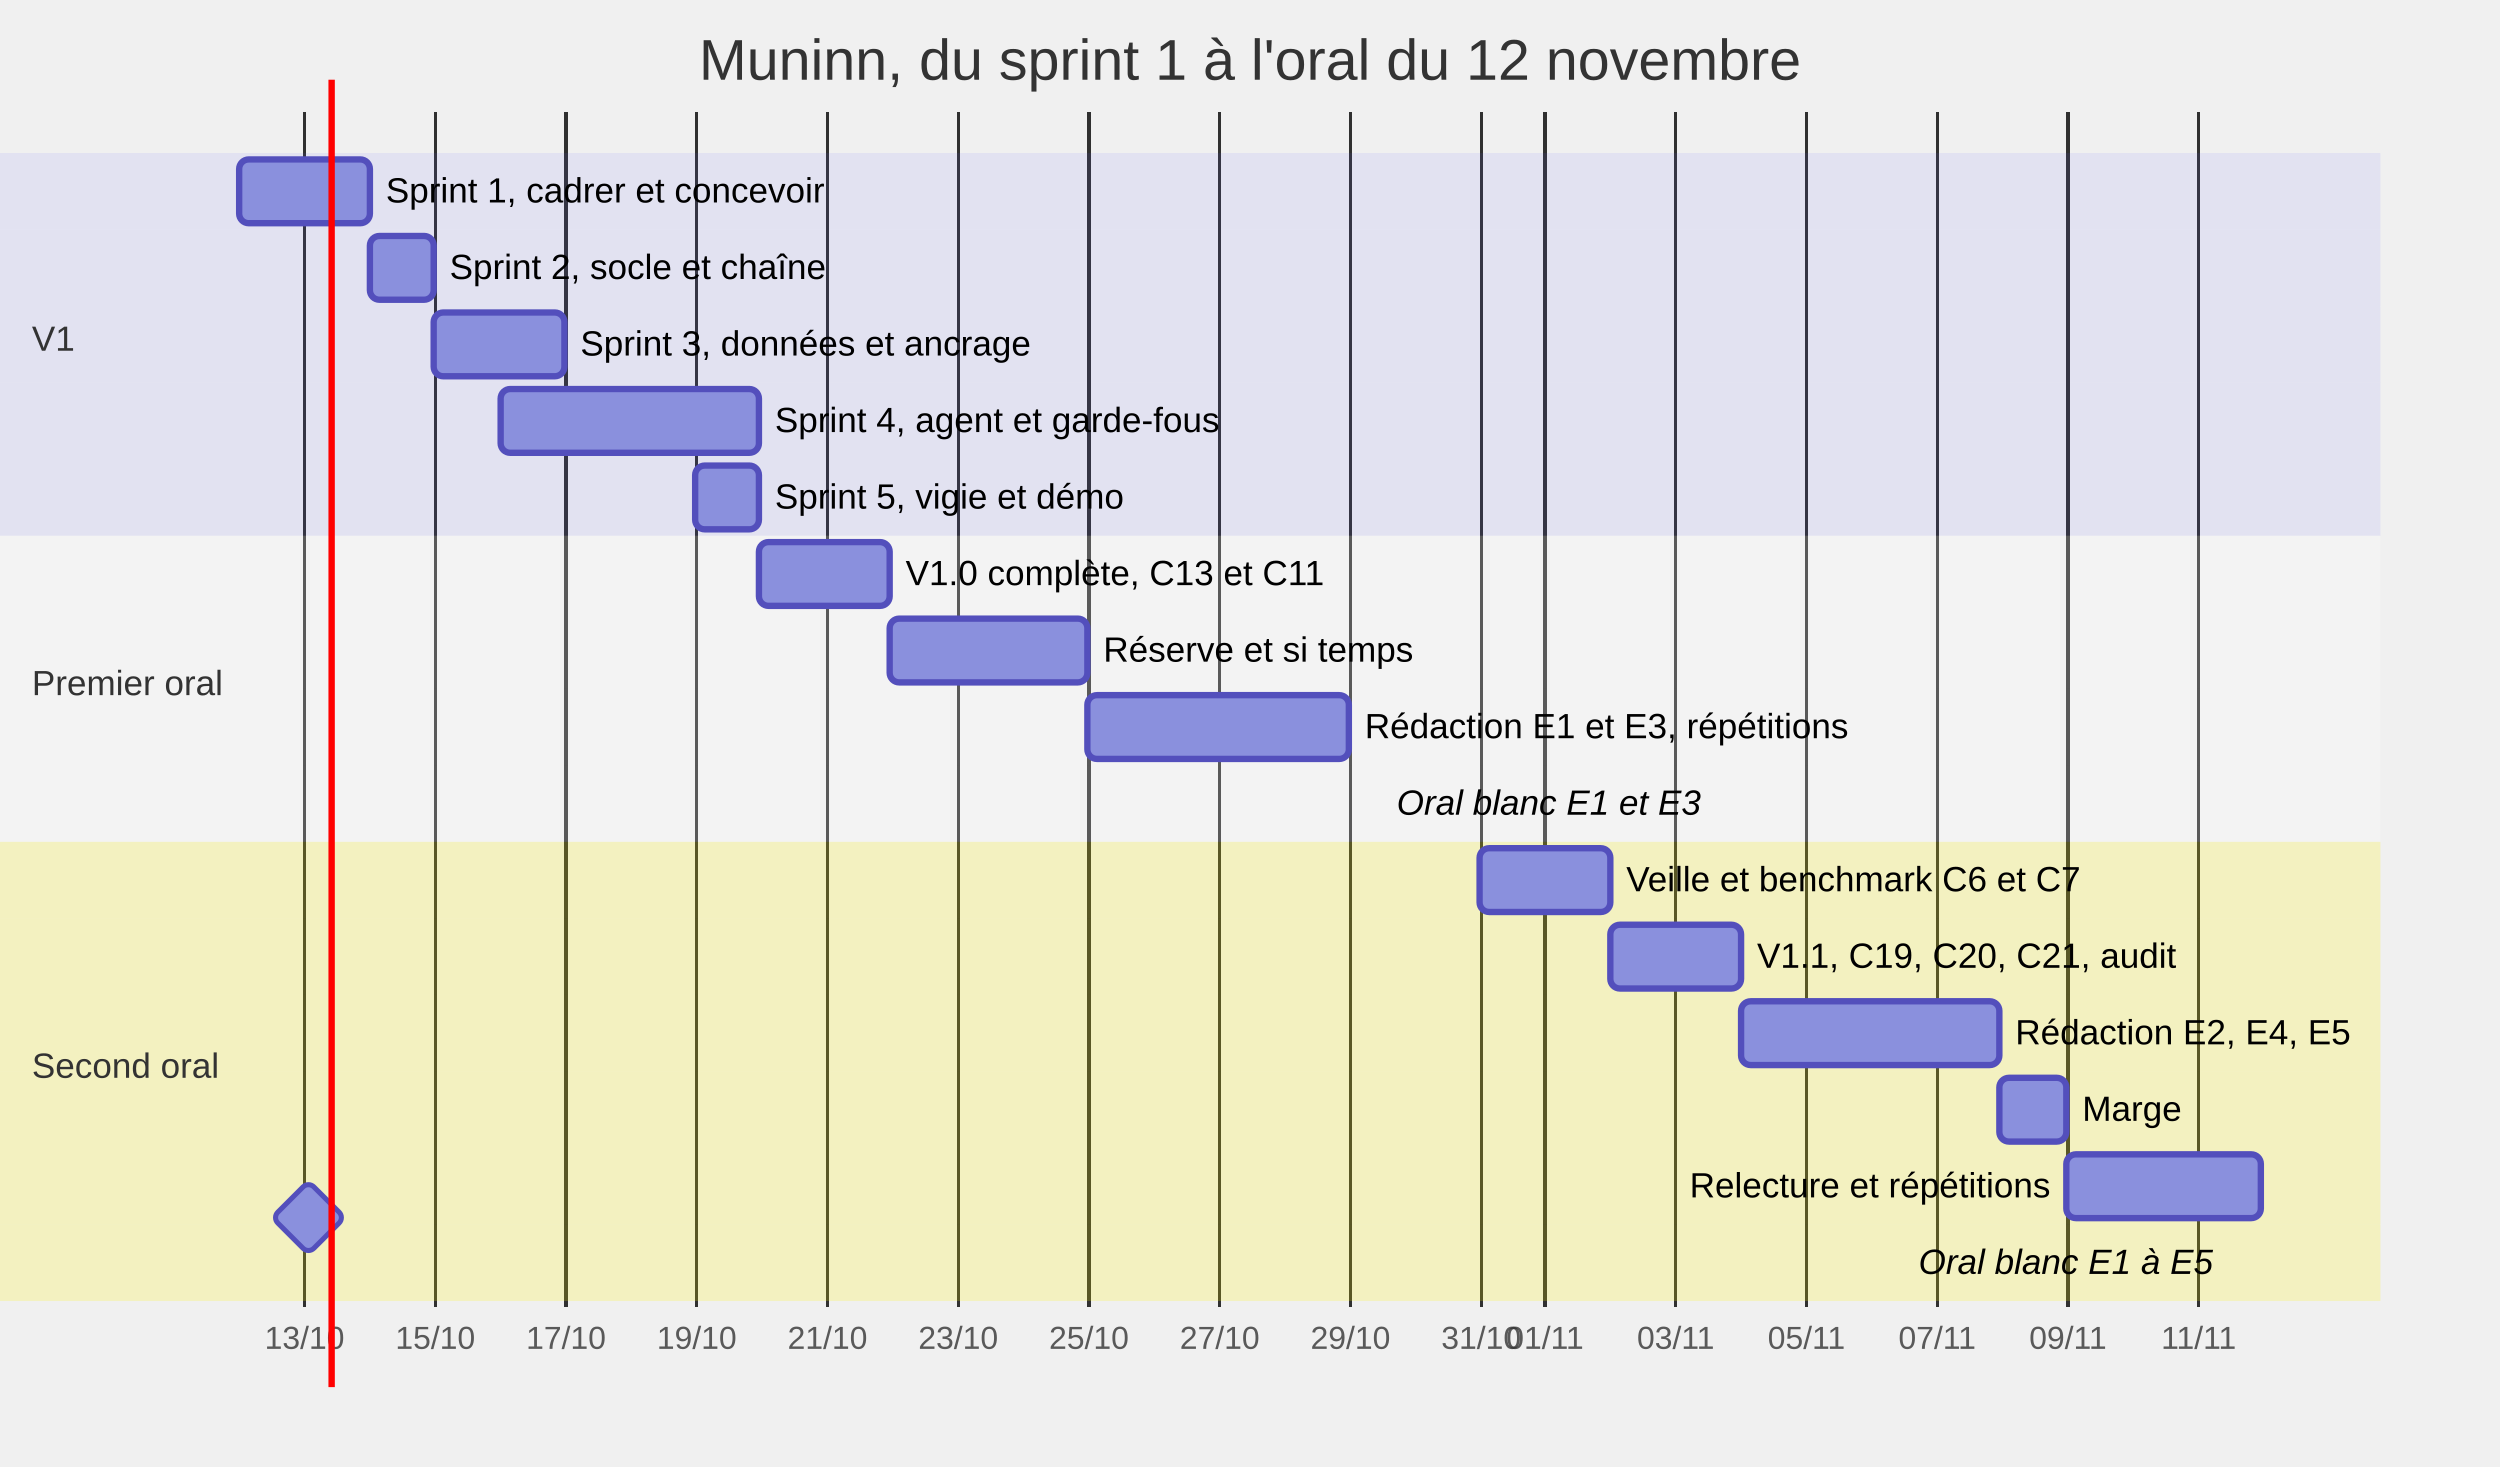
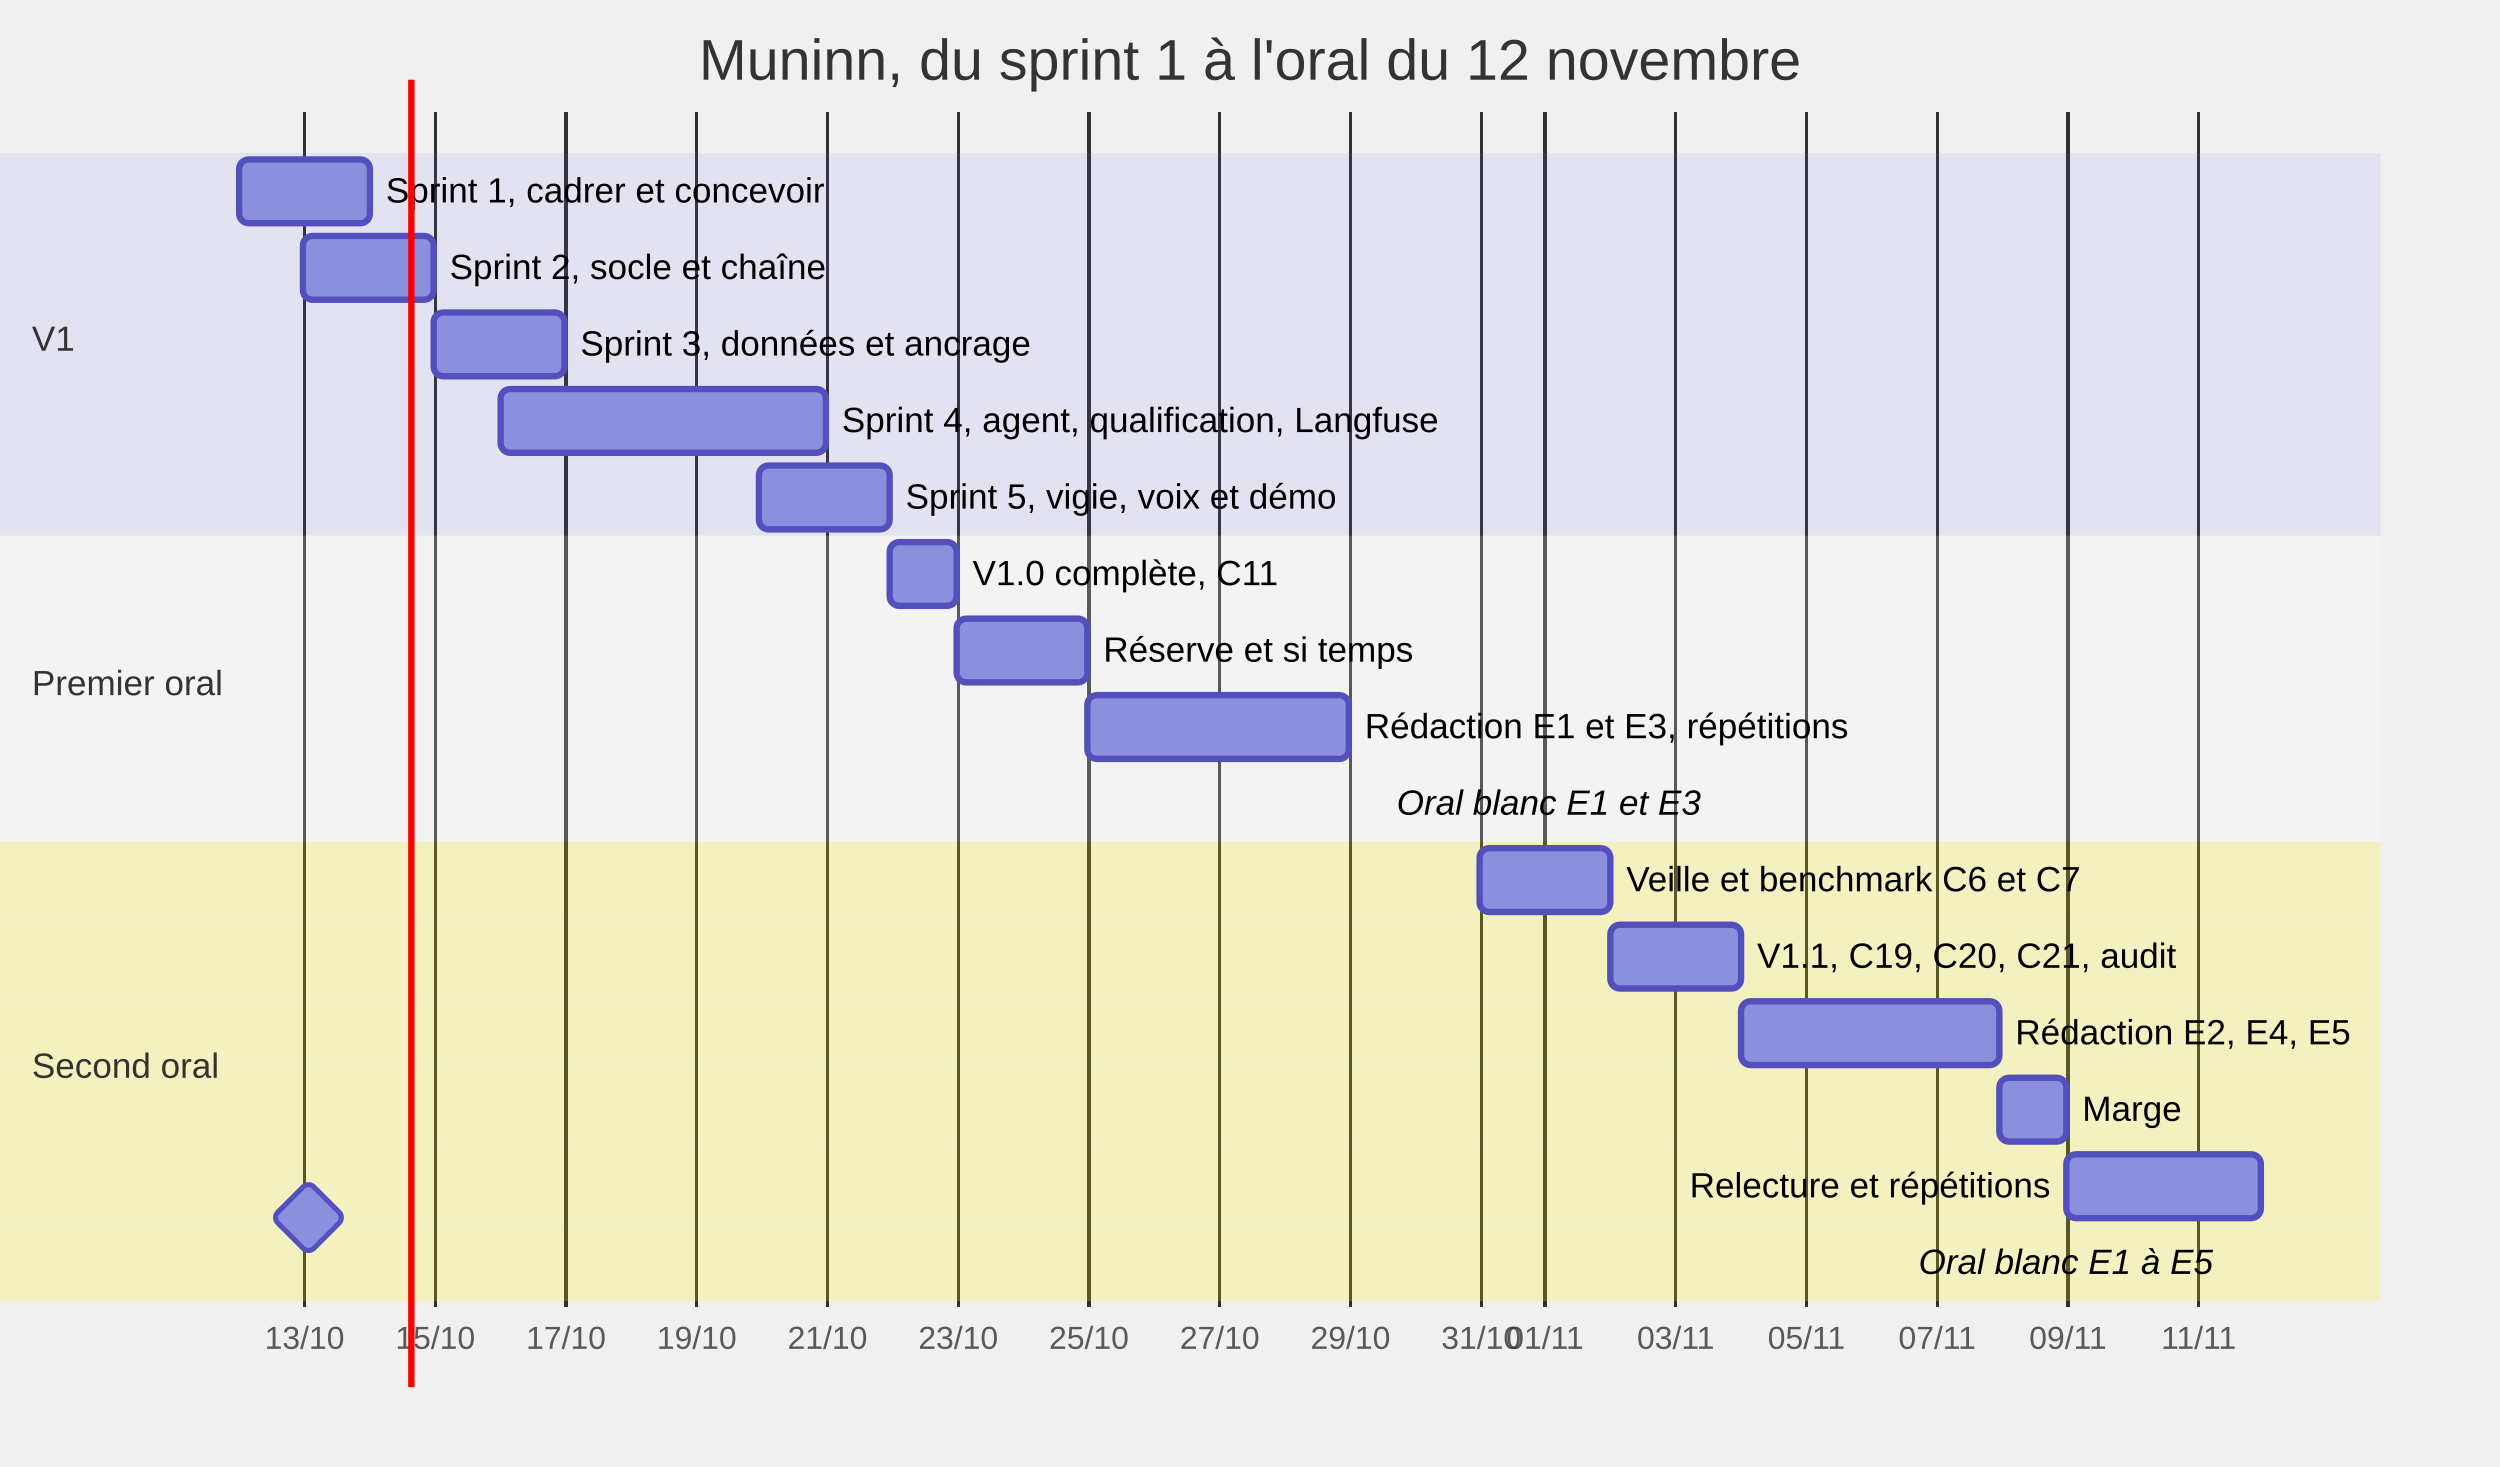
<svg xmlns="http://www.w3.org/2000/svg" id="my-svg" width="100%" viewBox="0 0 784 460" style="max-width: 784px; background-color: white;" role="graphics-document document" aria-roledescription="gantt">
  <style>#my-svg{font-family:"trebuchet ms",verdana,arial,sans-serif;font-size:16px;fill:#333;}@keyframes edge-animation-frame{from{stroke-dashoffset:0;}}@keyframes dash{to{stroke-dashoffset:0;}}#my-svg .edge-animation-slow{stroke-dasharray:9,5!important;stroke-dashoffset:900;animation:dash 50s linear infinite;stroke-linecap:round;}#my-svg .edge-animation-fast{stroke-dasharray:9,5!important;stroke-dashoffset:900;animation:dash 20s linear infinite;stroke-linecap:round;}#my-svg .error-icon{fill:#552222;}#my-svg .error-text{fill:#552222;stroke:#552222;}#my-svg .edge-thickness-normal{stroke-width:1px;}#my-svg .edge-thickness-thick{stroke-width:3.5px;}#my-svg .edge-pattern-solid{stroke-dasharray:0;}#my-svg .edge-thickness-invisible{stroke-width:0;fill:none;}#my-svg .edge-pattern-dashed{stroke-dasharray:3;}#my-svg .edge-pattern-dotted{stroke-dasharray:2;}#my-svg .marker{fill:#333333;stroke:#333333;}#my-svg .marker.cross{stroke:#333333;}#my-svg svg{font-family:"trebuchet ms",verdana,arial,sans-serif;font-size:16px;}#my-svg p{margin:0;}#my-svg .mermaid-main-font{font-family:"trebuchet ms",verdana,arial,sans-serif;}#my-svg .exclude-range{fill:#eeeeee;}#my-svg .section{stroke:none;opacity:0.2;}#my-svg .section0{fill:rgba(102, 102, 255, 0.49);}#my-svg .section2{fill:#fff400;}#my-svg .section1,#my-svg .section3{fill:white;opacity:0.2;}#my-svg .sectionTitle0{fill:#333;}#my-svg .sectionTitle1{fill:#333;}#my-svg .sectionTitle2{fill:#333;}#my-svg .sectionTitle3{fill:#333;}#my-svg .sectionTitle{text-anchor:start;font-family:"trebuchet ms",verdana,arial,sans-serif;}#my-svg .grid .tick{stroke:lightgrey;opacity:0.8;shape-rendering:crispEdges;}#my-svg .grid .tick text{font-family:"trebuchet ms",verdana,arial,sans-serif;fill:#333;}#my-svg .grid path{stroke-width:0;}#my-svg .today{fill:none;stroke:red;stroke-width:2px;}#my-svg .task{stroke-width:2;}#my-svg .taskText{text-anchor:middle;font-family:"trebuchet ms",verdana,arial,sans-serif;}#my-svg .taskTextOutsideRight{fill:black;text-anchor:start;font-family:"trebuchet ms",verdana,arial,sans-serif;}#my-svg .taskTextOutsideLeft{fill:black;text-anchor:end;}#my-svg .task.clickable{cursor:pointer;}#my-svg .taskText.clickable{cursor:pointer;fill:#003163!important;font-weight:bold;}#my-svg .taskTextOutsideLeft.clickable{cursor:pointer;fill:#003163!important;font-weight:bold;}#my-svg .taskTextOutsideRight.clickable{cursor:pointer;fill:#003163!important;font-weight:bold;}#my-svg .taskText0,#my-svg .taskText1,#my-svg .taskText2,#my-svg .taskText3{fill:white;}#my-svg .task0,#my-svg .task1,#my-svg .task2,#my-svg .task3{fill:#8a90dd;stroke:#534fbc;}#my-svg .taskTextOutside0,#my-svg .taskTextOutside2{fill:black;}#my-svg .taskTextOutside1,#my-svg .taskTextOutside3{fill:black;}#my-svg .active0,#my-svg .active1,#my-svg .active2,#my-svg .active3{fill:#bfc7ff;stroke:#534fbc;}#my-svg .activeText0,#my-svg .activeText1,#my-svg .activeText2,#my-svg .activeText3{fill:black!important;}#my-svg .done0,#my-svg .done1,#my-svg .done2,#my-svg .done3{stroke:grey;fill:lightgrey;stroke-width:2;}#my-svg .doneText0,#my-svg .doneText1,#my-svg .doneText2,#my-svg .doneText3{fill:black!important;}#my-svg .doneText0.taskTextOutsideLeft,#my-svg .doneText0.taskTextOutsideRight,#my-svg .doneText1.taskTextOutsideLeft,#my-svg .doneText1.taskTextOutsideRight,#my-svg .doneText2.taskTextOutsideLeft,#my-svg .doneText2.taskTextOutsideRight,#my-svg .doneText3.taskTextOutsideLeft,#my-svg .doneText3.taskTextOutsideRight{fill:black!important;}#my-svg .crit0,#my-svg .crit1,#my-svg .crit2,#my-svg .crit3{stroke:#ff8888;fill:red;stroke-width:2;}#my-svg .activeCrit0,#my-svg .activeCrit1,#my-svg .activeCrit2,#my-svg .activeCrit3{stroke:#ff8888;fill:#bfc7ff;stroke-width:2;}#my-svg .doneCrit0,#my-svg .doneCrit1,#my-svg .doneCrit2,#my-svg .doneCrit3{stroke:#ff8888;fill:lightgrey;stroke-width:2;cursor:pointer;shape-rendering:crispEdges;}#my-svg .milestone{transform:rotate(45deg) scale(0.8,0.8);}#my-svg .milestoneText{font-style:italic;}#my-svg .doneCritText0,#my-svg .doneCritText1,#my-svg .doneCritText2,#my-svg .doneCritText3{fill:black!important;}#my-svg .doneCritText0.taskTextOutsideLeft,#my-svg .doneCritText0.taskTextOutsideRight,#my-svg .doneCritText1.taskTextOutsideLeft,#my-svg .doneCritText1.taskTextOutsideRight,#my-svg .doneCritText2.taskTextOutsideLeft,#my-svg .doneCritText2.taskTextOutsideRight,#my-svg .doneCritText3.taskTextOutsideLeft,#my-svg .doneCritText3.taskTextOutsideRight{fill:black!important;}#my-svg .vert{stroke:navy;}#my-svg .vertText{font-size:15px;text-anchor:middle;fill:navy!important;}#my-svg .activeCritText0,#my-svg .activeCritText1,#my-svg .activeCritText2,#my-svg .activeCritText3{fill:black!important;}#my-svg .titleText{text-anchor:middle;font-size:18px;fill:#333;font-family:"trebuchet ms",verdana,arial,sans-serif;}#my-svg .node .neo-node{stroke:#9370DB;}#my-svg [data-look="neo"].node rect,#my-svg [data-look="neo"].cluster rect,#my-svg [data-look="neo"].node polygon{stroke:#9370DB;filter:drop-shadow(1px 2px 2px rgba(185, 185, 185, 1));}#my-svg [data-look="neo"].swimlane.cluster rect{filter:none;}#my-svg [data-look="neo"].node path{stroke:#9370DB;stroke-width:1px;}#my-svg [data-look="neo"].node .outer-path{filter:drop-shadow(1px 2px 2px rgba(185, 185, 185, 1));}#my-svg [data-look="neo"].node .neo-line path{stroke:#9370DB;filter:none;}#my-svg [data-look="neo"].node circle{stroke:#9370DB;filter:drop-shadow(1px 2px 2px rgba(185, 185, 185, 1));}#my-svg [data-look="neo"].node circle .state-start{fill:#000000;}#my-svg [data-look="neo"].icon-shape .icon{fill:#9370DB;filter:drop-shadow(1px 2px 2px rgba(185, 185, 185, 1));}#my-svg [data-look="neo"].icon-shape .icon-neo path{stroke:#9370DB;filter:drop-shadow(1px 2px 2px rgba(185, 185, 185, 1));}#my-svg :root{--mermaid-font-family:"trebuchet ms",verdana,arial,sans-serif;}</style>
  <g />
  <g class="grid" transform="translate(75, 410)" fill="none" font-size="10" font-family="sans-serif" text-anchor="middle">
    <path class="domain" stroke="currentColor" d="M0.5,-375V0.5H634.5V-375" />
    <g class="tick" opacity="1" transform="translate(20.5,0)">
      <line stroke="currentColor" y2="-375" />
      <text fill="#000" y="3" dy="1em" stroke="none" font-size="10" style="text-anchor: middle;">13/10</text>
    </g>
    <g class="tick" opacity="1" transform="translate(61.5,0)">
      <line stroke="currentColor" y2="-375" />
      <text fill="#000" y="3" dy="1em" stroke="none" font-size="10" style="text-anchor: middle;">15/10</text>
    </g>
    <g class="tick" opacity="1" transform="translate(102.5,0)">
      <line stroke="currentColor" y2="-375" />
      <text fill="#000" y="3" dy="1em" stroke="none" font-size="10" style="text-anchor: middle;">17/10</text>
    </g>
    <g class="tick" opacity="1" transform="translate(143.5,0)">
      <line stroke="currentColor" y2="-375" />
      <text fill="#000" y="3" dy="1em" stroke="none" font-size="10" style="text-anchor: middle;">19/10</text>
    </g>
    <g class="tick" opacity="1" transform="translate(184.5,0)">
      <line stroke="currentColor" y2="-375" />
      <text fill="#000" y="3" dy="1em" stroke="none" font-size="10" style="text-anchor: middle;">21/10</text>
    </g>
    <g class="tick" opacity="1" transform="translate(225.5,0)">
      <line stroke="currentColor" y2="-375" />
      <text fill="#000" y="3" dy="1em" stroke="none" font-size="10" style="text-anchor: middle;">23/10</text>
    </g>
    <g class="tick" opacity="1" transform="translate(266.5,0)">
      <line stroke="currentColor" y2="-375" />
      <text fill="#000" y="3" dy="1em" stroke="none" font-size="10" style="text-anchor: middle;">25/10</text>
    </g>
    <g class="tick" opacity="1" transform="translate(307.5,0)">
      <line stroke="currentColor" y2="-375" />
      <text fill="#000" y="3" dy="1em" stroke="none" font-size="10" style="text-anchor: middle;">27/10</text>
    </g>
    <g class="tick" opacity="1" transform="translate(348.5,0)">
      <line stroke="currentColor" y2="-375" />
      <text fill="#000" y="3" dy="1em" stroke="none" font-size="10" style="text-anchor: middle;">29/10</text>
    </g>
    <g class="tick" opacity="1" transform="translate(389.5,0)">
      <line stroke="currentColor" y2="-375" />
      <text fill="#000" y="3" dy="1em" stroke="none" font-size="10" style="text-anchor: middle;">31/10</text>
    </g>
    <g class="tick" opacity="1" transform="translate(409.5,0)">
      <line stroke="currentColor" y2="-375" />
      <text fill="#000" y="3" dy="1em" stroke="none" font-size="10" style="text-anchor: middle;">01/11</text>
    </g>
    <g class="tick" opacity="1" transform="translate(450.5,0)">
      <line stroke="currentColor" y2="-375" />
      <text fill="#000" y="3" dy="1em" stroke="none" font-size="10" style="text-anchor: middle;">03/11</text>
    </g>
    <g class="tick" opacity="1" transform="translate(491.5,0)">
      <line stroke="currentColor" y2="-375" />
      <text fill="#000" y="3" dy="1em" stroke="none" font-size="10" style="text-anchor: middle;">05/11</text>
    </g>
    <g class="tick" opacity="1" transform="translate(532.5,0)">
      <line stroke="currentColor" y2="-375" />
      <text fill="#000" y="3" dy="1em" stroke="none" font-size="10" style="text-anchor: middle;">07/11</text>
    </g>
    <g class="tick" opacity="1" transform="translate(573.5,0)">
      <line stroke="currentColor" y2="-375" />
      <text fill="#000" y="3" dy="1em" stroke="none" font-size="10" style="text-anchor: middle;">09/11</text>
    </g>
    <g class="tick" opacity="1" transform="translate(614.5,0)">
      <line stroke="currentColor" y2="-375" />
      <text fill="#000" y="3" dy="1em" stroke="none" font-size="10" style="text-anchor: middle;">11/11</text>
    </g>
  </g>
  <g>
    <rect x="0" y="48" width="746.5" height="24" class="section section0" />
    <rect x="0" y="72" width="746.5" height="24" class="section section0" />
    <rect x="0" y="96" width="746.5" height="24" class="section section0" />
    <rect x="0" y="120" width="746.5" height="24" class="section section0" />
    <rect x="0" y="144" width="746.5" height="24" class="section section0" />
    <rect x="0" y="168" width="746.5" height="24" class="section section1" />
    <rect x="0" y="192" width="746.5" height="24" class="section section1" />
    <rect x="0" y="216" width="746.5" height="24" class="section section1" />
    <rect x="0" y="240" width="746.5" height="24" class="section section1" />
    <rect x="0" y="264" width="746.5" height="24" class="section section2" />
    <rect x="0" y="288" width="746.5" height="24" class="section section2" />
    <rect x="0" y="312" width="746.5" height="24" class="section section2" />
    <rect x="0" y="336" width="746.5" height="24" class="section section2" />
    <rect x="0" y="360" width="746.5" height="24" class="section section2" />
    <rect x="0" y="384" width="746.5" height="24" class="section section2" />
  </g>
  <g>
    <rect id="my-svg-s1" rx="3" ry="3" x="75" y="50" width="41" height="20" transform-origin="95.5px 60px" class="task task0" />
-     <rect id="my-svg-s2" rx="3" ry="3" x="116" y="74" width="20" height="20" transform-origin="126px 84px" class="task task0" />
+     <rect id="my-svg-s2" rx="3" ry="3" x="95" y="74" width="41" height="20" transform-origin="115.5px 84px" class="task task0" />
    <rect id="my-svg-s3" rx="3" ry="3" x="136" y="98" width="41" height="20" transform-origin="156.5px 108px" class="task task0" />
-     <rect id="my-svg-s4" rx="3" ry="3" x="157" y="122" width="81" height="20" transform-origin="197.5px 132px" class="task task0" />
-     <rect id="my-svg-s5" rx="3" ry="3" x="218" y="146" width="20" height="20" transform-origin="228px 156px" class="task task0" />
-     <rect id="my-svg-c1" rx="3" ry="3" x="238" y="170" width="41" height="20" transform-origin="258.5px 180px" class="task task1" />
-     <rect id="my-svg-r1" rx="3" ry="3" x="279" y="194" width="62" height="20" transform-origin="310px 204px" class="task task1" />
+     <rect id="my-svg-s4" rx="3" ry="3" x="157" y="122" width="102" height="20" transform-origin="208px 132px" class="task task0" />
+     <rect id="my-svg-s5" rx="3" ry="3" x="238" y="146" width="41" height="20" transform-origin="258.5px 156px" class="task task0" />
+     <rect id="my-svg-c1" rx="3" ry="3" x="279" y="170" width="21" height="20" transform-origin="289.5px 180px" class="task task1" />
+     <rect id="my-svg-r1" rx="3" ry="3" x="300" y="194" width="41" height="20" transform-origin="320.5px 204px" class="task task1" />
    <rect id="my-svg-w1" rx="3" ry="3" x="341" y="218" width="82" height="20" transform-origin="382px 228px" class="task task1" />
    <rect id="my-svg-o1" rx="3" ry="3" x="413" y="242" width="20" height="20" transform-origin="423px 252px" class="task milestone  task1" />
    <rect id="my-svg-v2" rx="3" ry="3" x="464" y="266" width="41" height="20" transform-origin="484.5px 276px" class="task task2" />
    <rect id="my-svg-c2" rx="3" ry="3" x="505" y="290" width="41" height="20" transform-origin="525.5px 300px" class="task task2" />
    <rect id="my-svg-w2" rx="3" ry="3" x="546" y="314" width="81" height="20" transform-origin="586.5px 324px" class="task task2" />
    <rect id="my-svg-m2" rx="3" ry="3" x="627" y="338" width="21" height="20" transform-origin="637.5px 348px" class="task task2" />
    <rect id="my-svg-p2" rx="3" ry="3" x="648" y="362" width="61" height="20" transform-origin="678.5px 372px" class="task task2" />
    <rect id="my-svg-o2" rx="3" ry="3" x="699" y="386" width="20" height="20" transform-origin="709px 396px" class="task milestone  task2" />
    <text id="my-svg-s1-text" font-size="11" x="121" y="63.5" class="taskTextOutsideRight taskTextOutside0  width-142.76318359375">Sprint 1, cadrer et concevoir             </text>
    <text id="my-svg-s2-text" font-size="11" x="141" y="87.5" class="taskTextOutsideRight taskTextOutside0  width-120.0625">Sprint 2, socle et chaîne                 </text>
    <text id="my-svg-s3-text" font-size="11" x="182" y="111.5" class="taskTextOutsideRight taskTextOutside0  width-141.953125">Sprint 3, données et ancrage              </text>
-     <text id="my-svg-s4-text" font-size="11" x="243" y="135.5" class="taskTextOutsideRight taskTextOutside0  width-143.02099609375">Sprint 4, agent et garde-fous             </text>
-     <text id="my-svg-s5-text" font-size="11" x="243" y="159.5" class="taskTextOutsideRight taskTextOutside0  width-113.0673828125">Sprint 5, vigie et démo                   </text>
-     <text id="my-svg-c1-text" font-size="11" x="284" y="183.5" class="taskTextOutsideRight taskTextOutside1  width-133.140625">V1.0 complète, C13 et C11       </text>
+     <text id="my-svg-s4-text" font-size="11" x="264" y="135.5" class="taskTextOutsideRight taskTextOutside0  width-193.578125">Sprint 4, agent, qualification, Langfuse  </text>
+     <text id="my-svg-s5-text" font-size="11" x="284" y="159.5" class="taskTextOutsideRight taskTextOutside0  width-140.35791015625">Sprint 5, vigie, voix et démo             </text>
+     <text id="my-svg-c1-text" font-size="11" x="305" y="183.5" class="taskTextOutsideRight taskTextOutside1  width-98.046875">V1.0 complète, C11              </text>
    <text id="my-svg-r1-text" font-size="11" x="346" y="207.5" class="taskTextOutsideRight taskTextOutside1  width-97.0283203125">Réserve et si temps                       </text>
    <text id="my-svg-w1-text" font-size="11" x="428" y="231.5" class="taskTextOutsideRight taskTextOutside1  width-154.4560546875">Rédaction E1 et E3, répétitions           </text>
    <text id="my-svg-o1-text" font-size="11" x="438" y="255.5" class="taskTextOutsideRight taskTextOutside1  milestoneText width-94.48876953125">Oral blanc E1 et E3                       </text>
    <text id="my-svg-v2-text" font-size="11" x="510" y="279.5" class="taskTextOutsideRight taskTextOutside2  width-144.92431640625">Veille et benchmark C6 et C7              </text>
    <text id="my-svg-c2-text" font-size="11" x="551" y="303.5" class="taskTextOutsideRight taskTextOutside2  width-132.8544921875">V1.1, C19, C20, C21, audit          </text>
    <text id="my-svg-w2-text" font-size="11" x="632" y="327.5" class="taskTextOutsideRight taskTextOutside2  width-102.400390625">Rédaction E2, E4, E5                      </text>
    <text id="my-svg-m2-text" font-size="11" x="653" y="351.5" class="taskTextOutsideRight taskTextOutside2  width-30.390625">Marge                                     </text>
    <text id="my-svg-p2-text" font-size="11" x="643" y="375.5" class="taskTextOutsideLeft taskTextOutside2">Relecture et répétitions                  </text>
    <text id="my-svg-o2-text" font-size="11" x="694" y="399.5" class="taskTextOutsideLeft taskTextOutside2  milestoneText">Oral blanc E1 à E5                        </text>
  </g>
  <g>
    <text dy="0em" x="10" y="110" font-size="11" class="sectionTitle sectionTitle0">
      <tspan alignment-baseline="central" x="10">V1</tspan>
    </text>
    <text dy="0em" x="10" y="218" font-size="11" class="sectionTitle sectionTitle1">
      <tspan alignment-baseline="central" x="10">Premier oral</tspan>
    </text>
    <text dy="0em" x="10" y="338" font-size="11" class="sectionTitle sectionTitle2">
      <tspan alignment-baseline="central" x="10">Second oral</tspan>
    </text>
  </g>
  <g class="today">
-     <line x1="104" x2="104" y1="25" y2="435" class="today" />
+     <line x1="129" x2="129" y1="25" y2="435" class="today" />
  </g>
  <text x="392" y="25" class="titleText">Muninn, du sprint 1 à l'oral du 12 novembre</text>
</svg>
